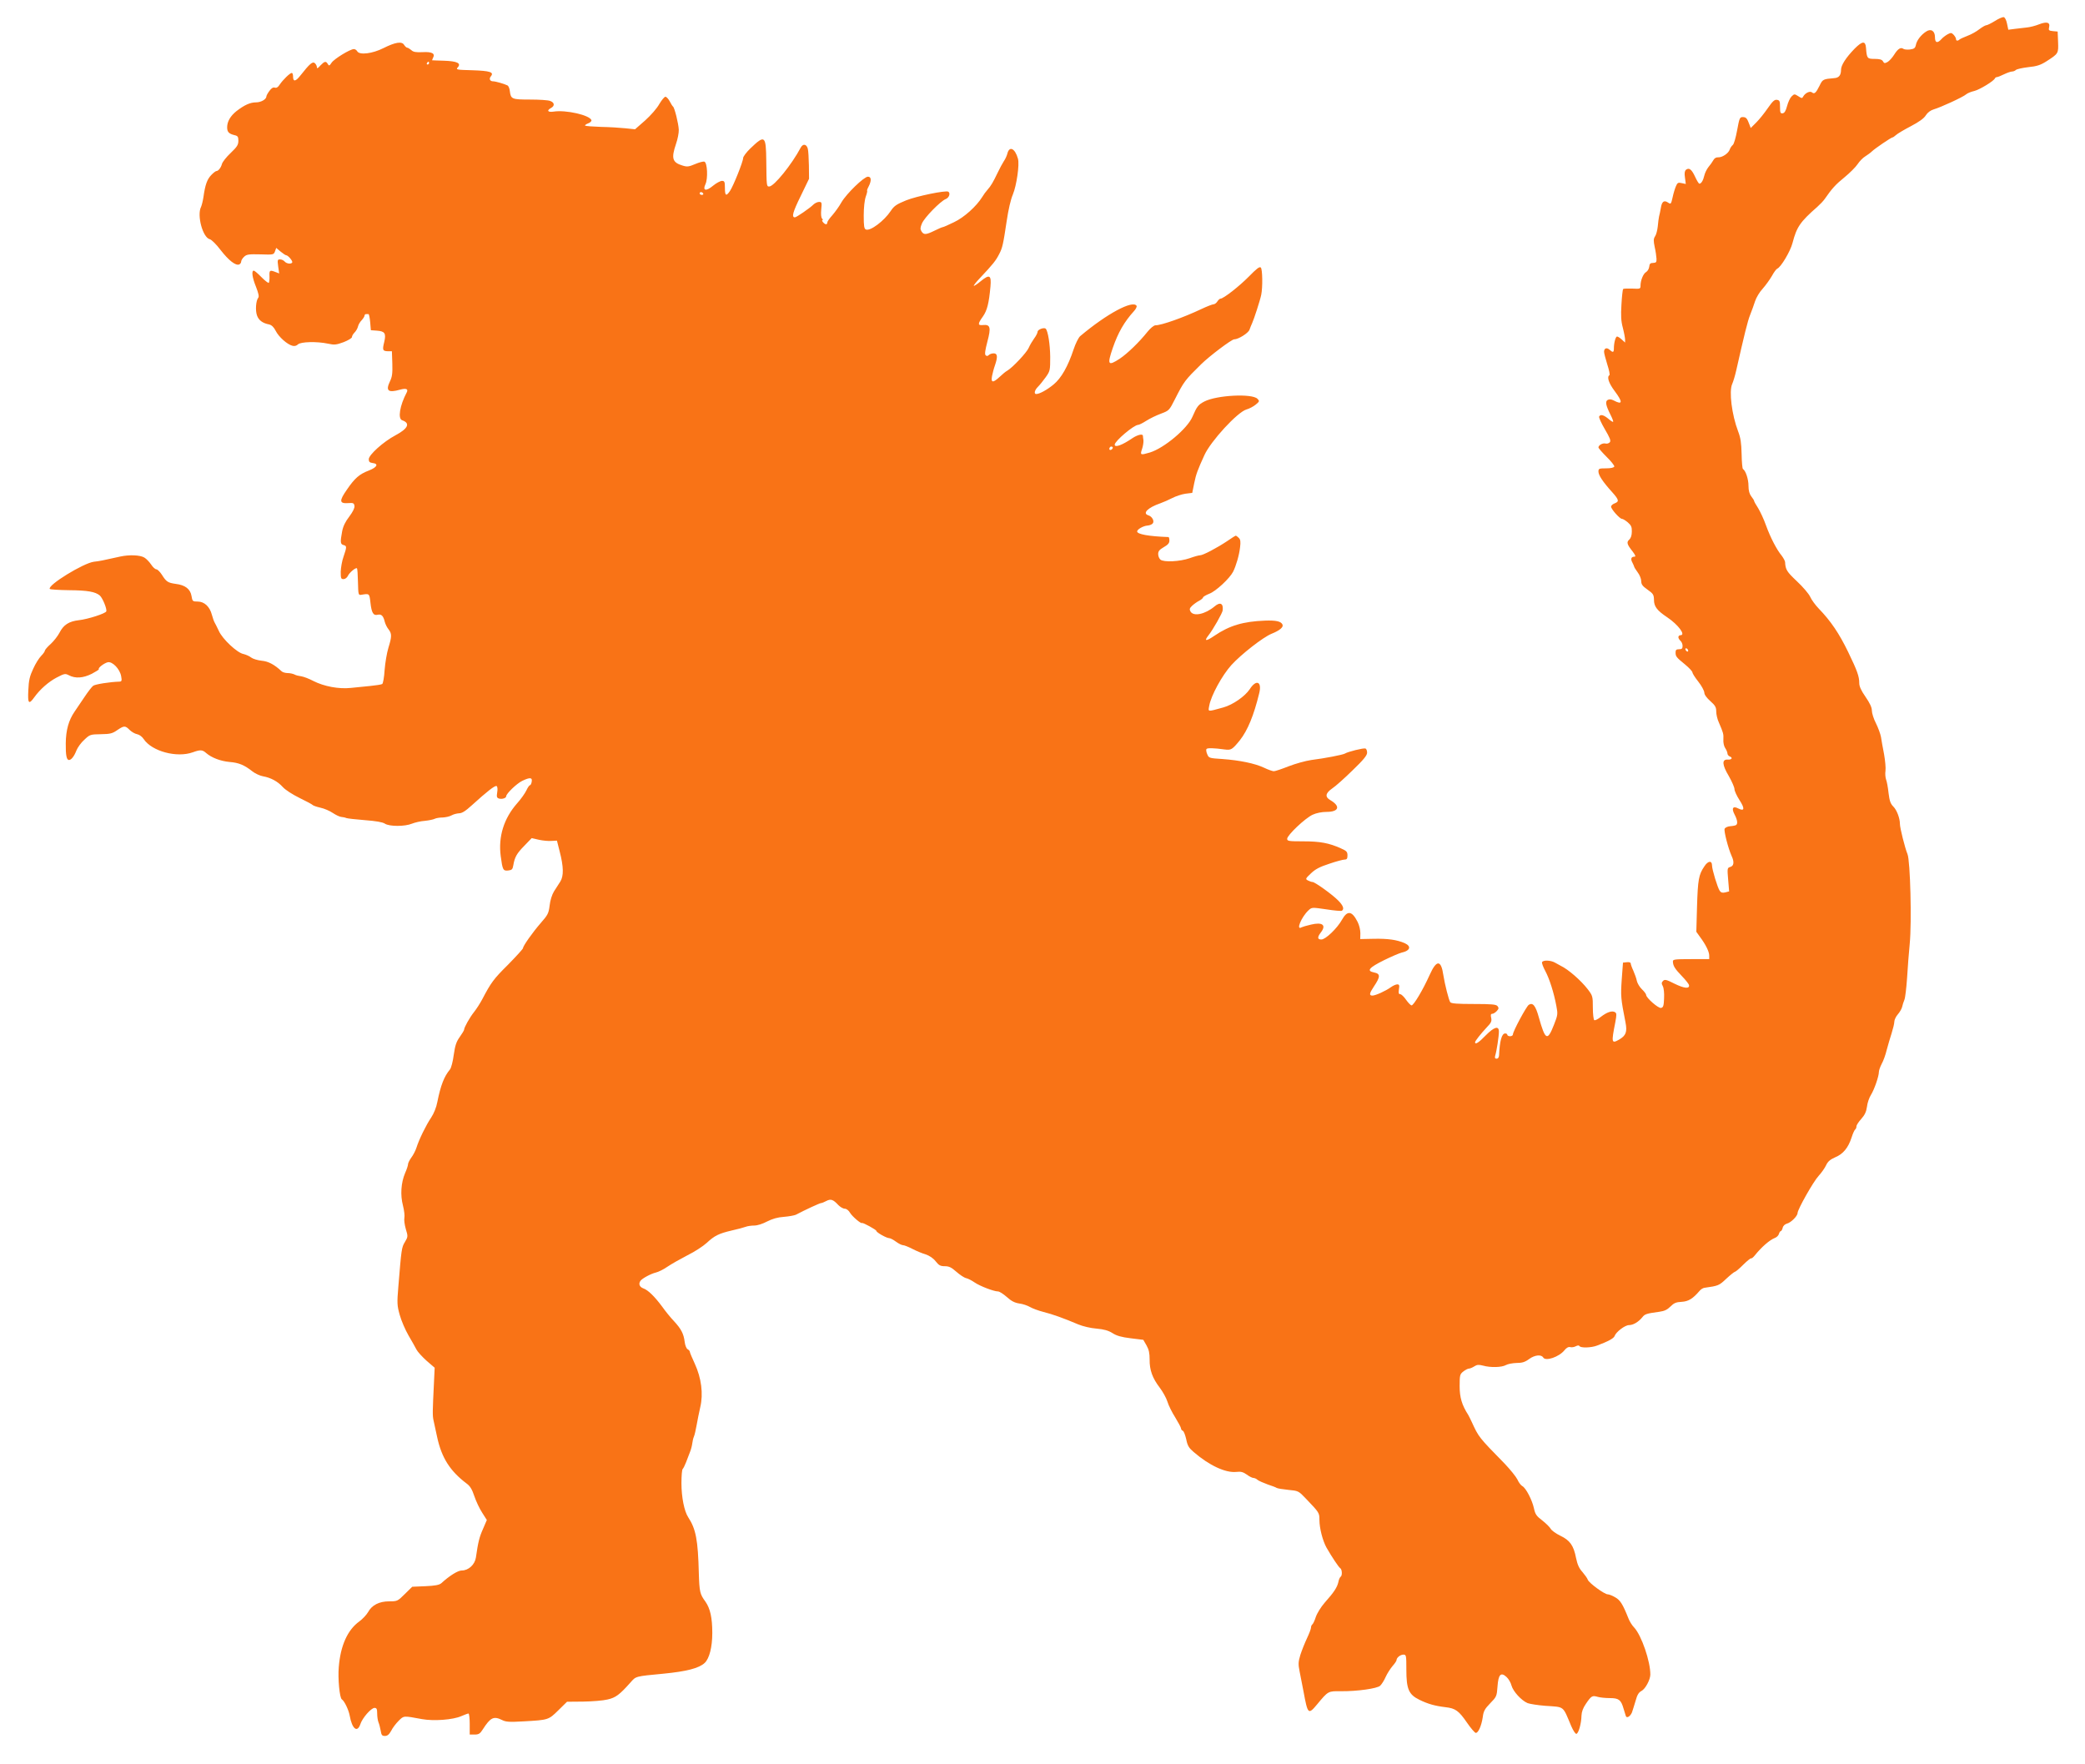
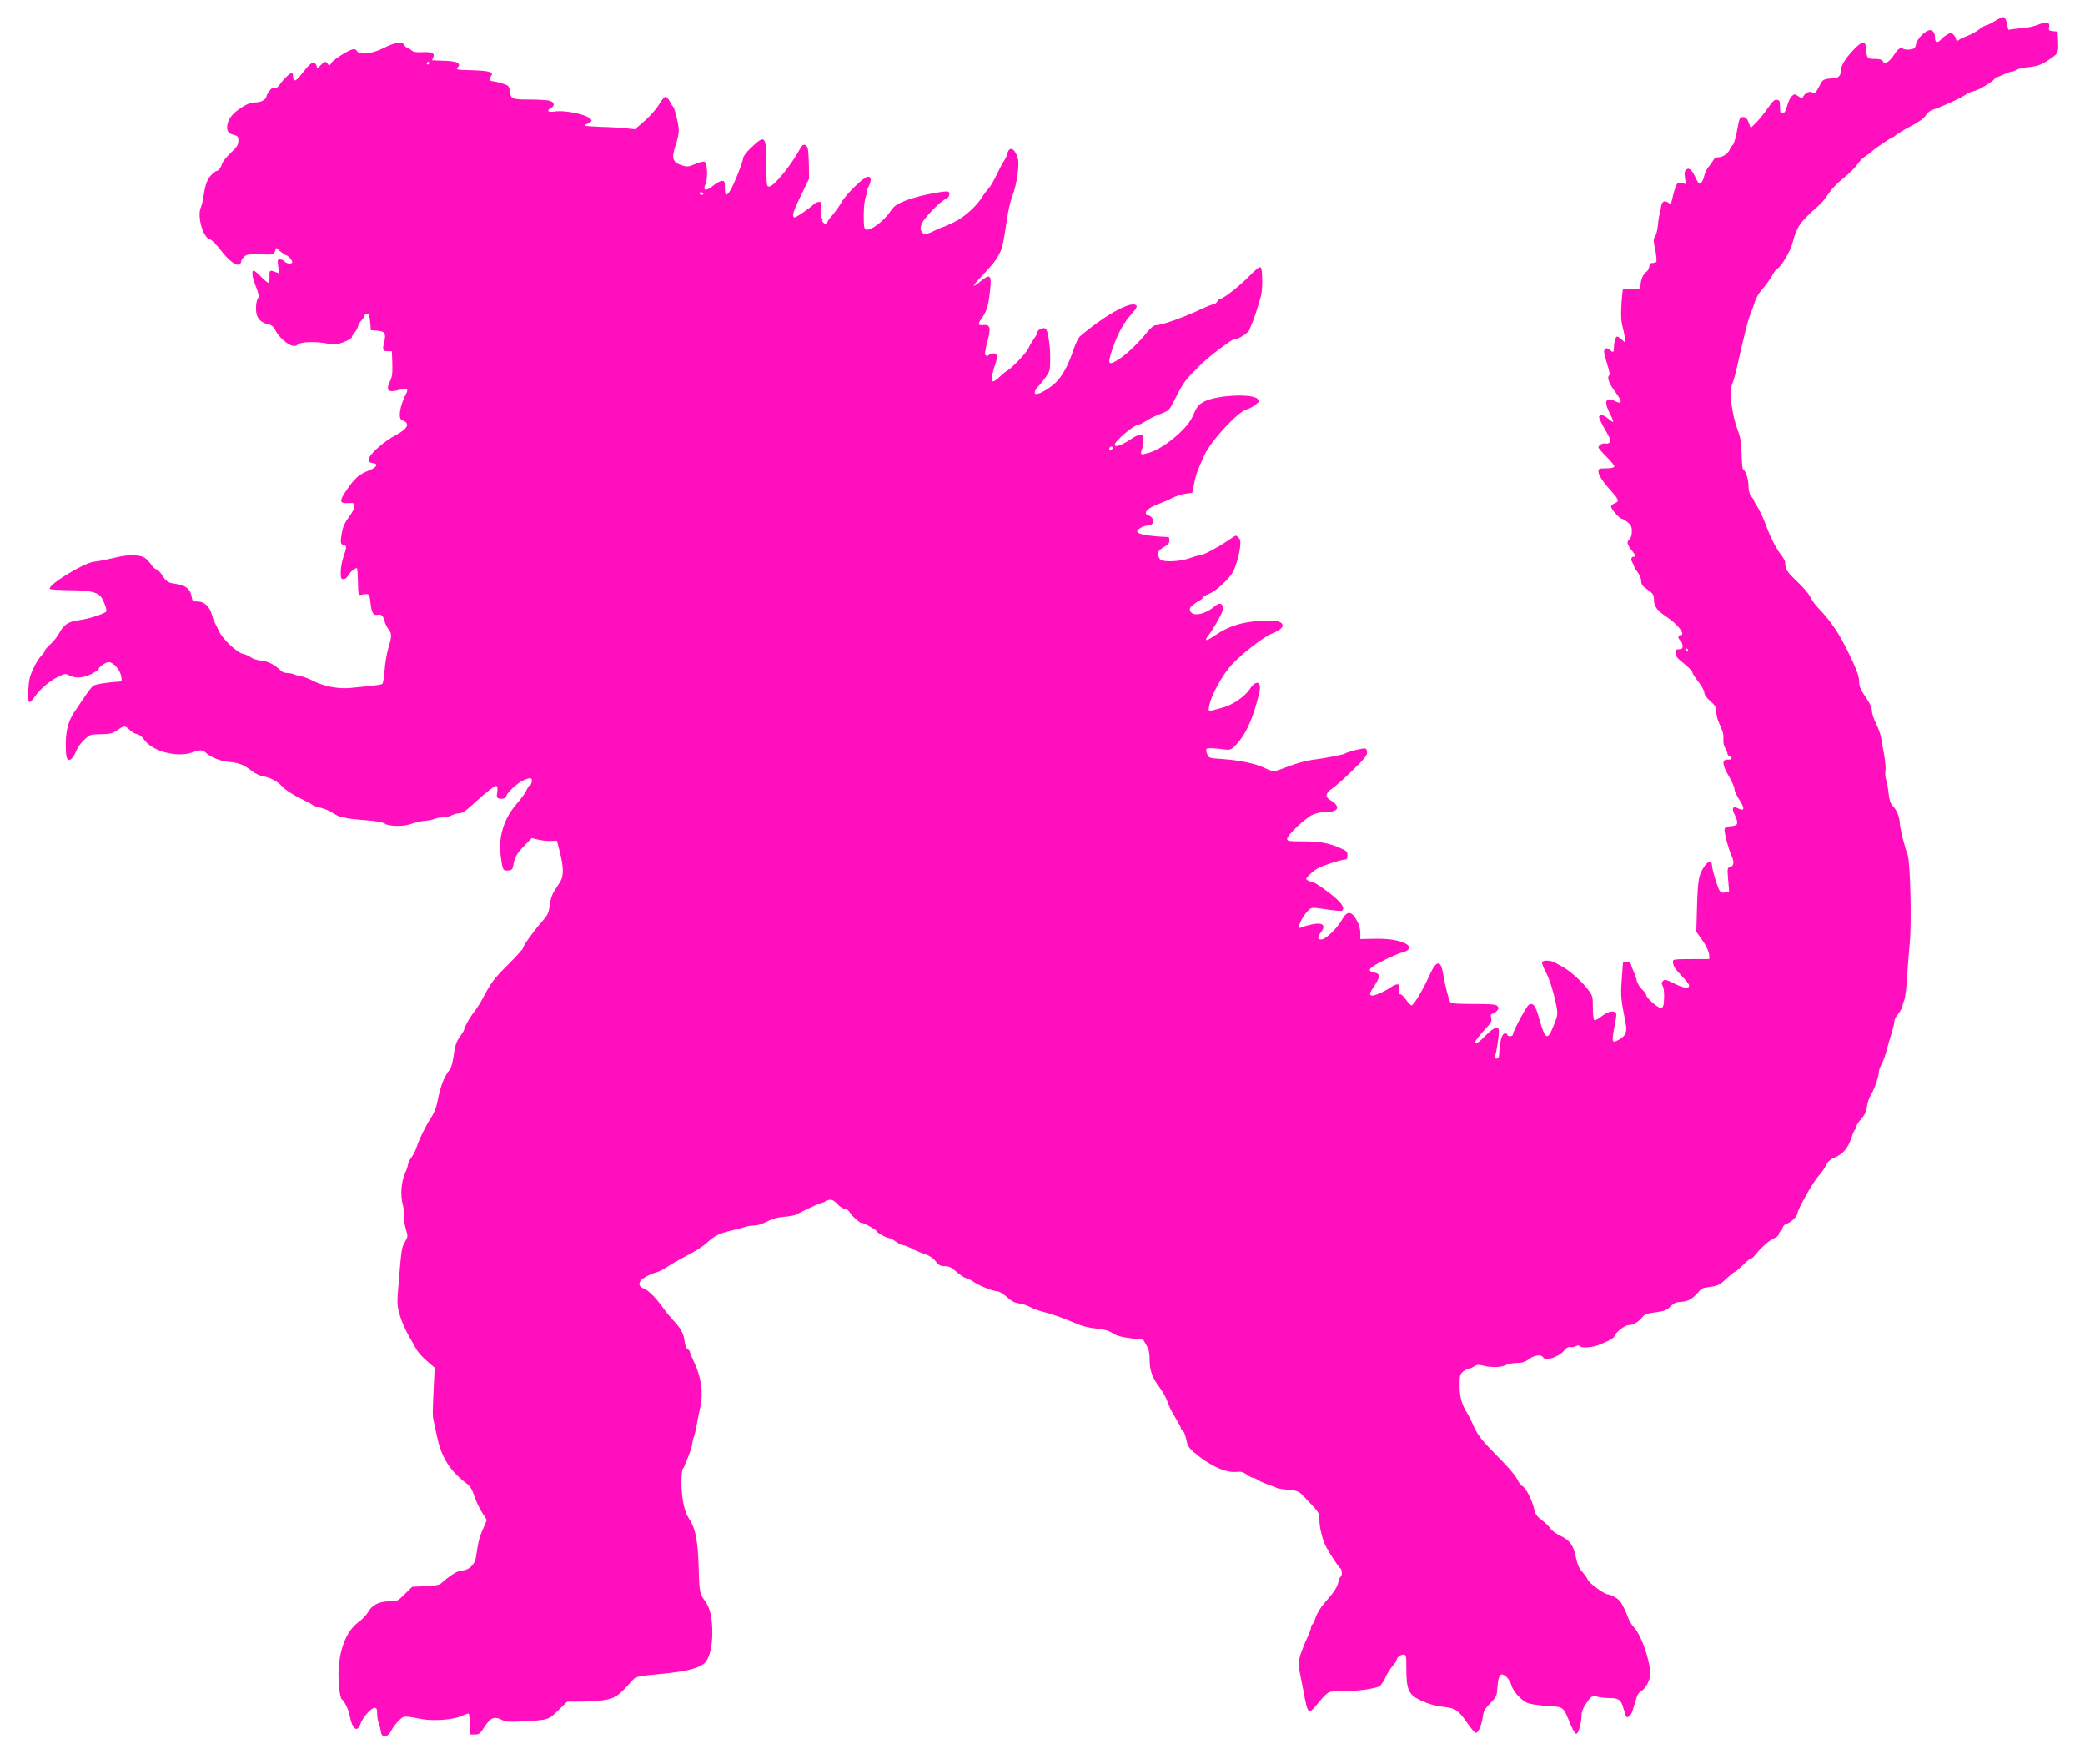
<svg xmlns="http://www.w3.org/2000/svg" version="1.0" width="1487pt" height="1258pt" viewBox="0 0 1487 1258" preserveAspectRatio="xMidYMid meet">
-   <g transform="translate(0,1258) scale(0.1,-0.1)" fill="#f97316" stroke="none">
+   <g transform="translate(0,1258) scale(0.1,-0.1)" fill="#ff0fbe" stroke="none">
    <path d="M14227 12430 c-26 -16 -54 -30 -61 -30 -7 0 -29 -13 -49 -28 -20 -16 -57 -37 -84 -47 -26 -10 -52 -22 -57 -26 -14 -13 -26 -11 -26 3 0 6 -7 19 -16 29 -15 16 -20 17 -43 5 -14 -8 -35 -23 -45 -35 -29 -32 -46 -27 -46 14 0 45 -29 63 -63 40 -36 -23 -67 -63 -73 -95 -5 -23 -12 -29 -43 -33 -20 -2 -41 0 -47 5 -18 13 -39 0 -65 -42 -13 -21 -35 -45 -47 -52 -20 -11 -25 -10 -33 5 -7 12 -23 17 -59 17 -54 0 -56 3 -62 80 -4 50 -26 48 -81 -7 -62 -64 -97 -118 -97 -151 0 -38 -15 -57 -47 -59 -81 -7 -84 -8 -106 -54 -26 -52 -37 -62 -54 -48 -14 12 -47 -3 -62 -28 -8 -16 -11 -15 -36 1 -27 17 -28 17 -48 -2 -11 -11 -25 -42 -32 -69 -9 -34 -18 -49 -31 -51 -16 -2 -19 4 -19 45 0 42 -3 48 -22 51 -17 3 -31 -10 -65 -59 -24 -35 -61 -81 -82 -102 l-40 -40 -9 24 c-17 46 -24 54 -48 54 -21 0 -24 -7 -40 -94 -10 -55 -23 -99 -31 -105 -8 -6 -18 -21 -22 -33 -9 -27 -54 -57 -83 -55 -14 1 -27 -7 -34 -21 -7 -12 -22 -34 -35 -49 -12 -15 -25 -42 -29 -60 -8 -35 -22 -58 -35 -58 -5 0 -18 22 -31 50 -24 52 -43 67 -65 49 -9 -8 -12 -24 -7 -56 l6 -45 -29 6 c-25 6 -31 3 -41 -21 -7 -16 -18 -51 -24 -80 -11 -49 -13 -51 -32 -38 -29 20 -45 8 -52 -38 -4 -23 -10 -51 -13 -62 -2 -11 -7 -42 -9 -70 -3 -27 -11 -59 -19 -70 -12 -18 -12 -32 -3 -76 7 -30 12 -67 13 -84 1 -25 -3 -29 -24 -30 -20 0 -26 -6 -28 -28 -2 -15 -12 -31 -22 -37 -20 -11 -40 -59 -40 -97 0 -23 -2 -24 -59 -21 -33 1 -62 0 -65 -3 -3 -3 -9 -53 -12 -110 -5 -80 -3 -119 10 -167 9 -35 16 -73 16 -85 l0 -20 -23 21 c-13 12 -28 22 -34 22 -11 0 -23 -45 -23 -86 0 -28 -7 -30 -31 -8 -20 18 -39 11 -39 -15 0 -10 11 -51 23 -90 13 -40 20 -74 15 -77 -19 -12 -5 -56 37 -112 60 -80 58 -102 -6 -68 -17 9 -32 10 -43 4 -19 -11 -14 -38 20 -106 13 -25 21 -48 19 -50 -2 -3 -18 7 -35 22 -33 27 -55 33 -65 16 -4 -6 15 -47 40 -90 37 -63 45 -83 36 -94 -7 -8 -21 -12 -31 -9 -20 5 -50 -12 -50 -28 0 -5 26 -35 58 -67 32 -31 57 -63 55 -69 -3 -8 -24 -13 -59 -13 -50 0 -54 -2 -54 -23 0 -26 31 -73 98 -147 49 -55 51 -67 17 -80 -14 -5 -25 -16 -25 -23 0 -18 62 -87 77 -87 7 0 25 -11 42 -25 24 -21 30 -33 29 -66 0 -27 -7 -47 -18 -57 -21 -18 -17 -34 23 -84 21 -28 25 -38 13 -38 -23 0 -28 -17 -14 -42 7 -13 12 -26 13 -30 0 -3 11 -21 25 -40 14 -18 25 -46 25 -62 0 -23 9 -36 45 -61 41 -29 45 -36 46 -73 0 -47 22 -76 94 -124 79 -53 135 -128 95 -128 -8 0 -15 -6 -15 -14 0 -7 7 -19 15 -26 8 -7 15 -23 15 -36 0 -19 -5 -24 -25 -24 -19 0 -25 -5 -25 -22 0 -29 4 -35 68 -87 28 -23 52 -49 52 -56 0 -7 19 -37 42 -66 23 -29 42 -64 43 -78 0 -15 17 -38 43 -61 35 -31 42 -44 42 -74 0 -21 8 -56 19 -79 31 -72 34 -81 32 -120 -2 -21 4 -49 13 -62 9 -13 16 -31 16 -39 0 -7 7 -16 15 -20 25 -9 17 -25 -12 -23 -44 3 -42 -36 7 -118 22 -39 40 -80 40 -92 0 -13 16 -48 36 -79 39 -60 36 -82 -8 -60 -39 21 -51 2 -27 -43 20 -38 24 -67 10 -75 -4 -3 -23 -7 -40 -8 -18 -1 -36 -9 -41 -18 -7 -14 25 -140 50 -195 20 -43 16 -71 -11 -78 -20 -6 -21 -10 -14 -90 l7 -84 -27 -7 c-20 -5 -31 -2 -40 11 -15 21 -55 152 -55 181 0 37 -29 34 -55 -7 -40 -59 -46 -93 -52 -286 l-5 -180 25 -35 c42 -56 67 -107 67 -135 l0 -25 -130 0 c-117 0 -130 -2 -129 -17 1 -31 13 -51 64 -104 27 -28 50 -57 51 -65 4 -27 -34 -23 -102 10 -59 30 -71 33 -83 21 -12 -12 -12 -19 -2 -38 7 -13 11 -49 9 -87 -2 -54 -6 -65 -22 -68 -19 -4 -106 72 -106 93 0 6 -13 24 -30 40 -16 15 -32 42 -36 59 -3 17 -15 50 -25 73 -11 23 -19 47 -19 53 0 6 -12 10 -27 8 l-28 -3 -9 -120 c-8 -119 -7 -134 27 -307 13 -67 3 -93 -44 -121 -56 -32 -58 -25 -29 122 10 53 10 65 -1 72 -21 14 -58 1 -101 -32 -21 -17 -42 -28 -48 -24 -5 3 -10 44 -10 89 0 80 -1 85 -37 132 -48 62 -138 141 -193 167 -8 4 -26 14 -40 22 -31 18 -87 19 -92 3 -3 -7 8 -35 23 -63 29 -54 61 -153 79 -250 11 -57 10 -64 -18 -135 -46 -117 -61 -109 -107 54 -23 84 -43 109 -72 90 -17 -11 -113 -189 -113 -211 0 -7 -9 -13 -20 -13 -11 0 -20 5 -20 10 0 6 -7 10 -15 10 -25 0 -39 -53 -44 -157 -1 -14 -7 -23 -17 -23 -12 0 -15 6 -10 23 10 32 26 137 26 170 0 44 -34 34 -95 -28 -48 -50 -75 -67 -75 -48 0 9 41 61 84 107 31 32 36 43 31 67 -5 21 -3 29 8 29 7 0 22 9 32 20 15 16 15 22 5 35 -10 12 -41 15 -170 15 -114 0 -160 3 -167 13 -10 13 -39 128 -49 192 -16 112 -49 112 -98 2 -48 -107 -114 -217 -129 -217 -7 1 -24 19 -39 40 -15 22 -34 40 -42 40 -11 0 -13 9 -9 35 5 29 2 35 -12 35 -9 0 -30 -9 -45 -20 -37 -27 -110 -60 -132 -60 -25 0 -22 16 10 64 48 71 48 92 1 101 -55 11 -36 34 73 88 51 25 107 49 123 53 63 14 73 45 23 68 -56 24 -119 33 -220 31 l-97 -2 1 42 c0 23 -8 58 -20 81 -40 79 -73 83 -111 15 -34 -61 -117 -141 -147 -141 -29 0 -30 16 -4 50 41 53 12 76 -71 56 -31 -7 -60 -16 -66 -19 -43 -26 -2 73 49 121 24 22 24 22 127 7 56 -9 106 -13 111 -10 19 12 9 38 -27 74 -45 45 -166 131 -182 131 -7 0 -21 5 -33 11 -19 10 -18 13 21 50 31 30 63 47 131 69 49 17 99 30 110 30 16 0 20 7 20 30 0 25 -6 32 -47 50 -84 38 -149 50 -268 50 -105 0 -115 2 -115 18 0 26 129 148 182 172 26 12 65 20 99 20 88 0 101 40 28 83 -41 23 -37 50 12 84 23 15 88 73 145 129 79 76 104 107 104 126 0 15 -5 28 -12 30 -13 5 -126 -23 -146 -36 -15 -9 -144 -34 -240 -46 -41 -6 -113 -26 -162 -45 -48 -19 -95 -35 -105 -35 -10 0 -41 11 -70 25 -66 31 -174 53 -297 62 -94 6 -97 7 -108 34 -7 15 -9 32 -6 37 6 9 51 8 131 -3 45 -6 53 -1 107 65 56 71 100 177 139 338 20 82 -22 99 -68 27 -34 -51 -120 -111 -188 -130 -116 -32 -109 -33 -101 11 12 72 92 218 158 291 69 76 225 198 286 223 57 23 86 46 79 65 -10 24 -45 32 -127 29 -153 -6 -252 -35 -359 -108 -60 -41 -76 -40 -43 2 34 43 100 160 102 179 6 50 -18 62 -57 29 -68 -57 -152 -75 -173 -36 -8 15 -6 23 12 40 13 12 35 28 51 36 15 8 27 19 27 23 0 5 20 17 45 27 46 17 144 108 169 156 21 41 44 119 50 175 5 39 3 55 -9 67 -9 9 -19 16 -21 16 -3 0 -31 -17 -62 -39 -72 -48 -172 -101 -193 -101 -9 0 -42 -9 -75 -21 -69 -24 -184 -30 -208 -10 -9 8 -16 25 -16 40 0 20 9 31 40 49 30 17 40 29 40 47 0 14 -3 25 -7 25 -139 5 -223 20 -223 40 0 15 44 40 74 42 15 1 32 8 37 15 14 16 -4 50 -31 58 -45 14 -4 55 86 86 22 8 59 24 84 37 25 13 67 27 94 31 l49 6 14 69 c13 64 24 94 73 201 45 99 236 307 300 325 19 5 49 21 65 34 28 23 29 26 13 42 -38 39 -290 26 -378 -19 -44 -23 -53 -34 -86 -110 -37 -85 -202 -223 -303 -254 -68 -20 -71 -19 -56 25 7 20 11 48 10 62 -2 14 -4 28 -4 33 -2 15 -39 6 -75 -18 -73 -50 -126 -69 -126 -46 0 25 137 141 167 141 7 0 33 13 58 29 25 16 72 39 105 51 58 22 59 23 100 104 64 126 71 135 186 248 61 60 218 178 236 178 30 0 100 44 109 68 5 15 14 36 19 47 13 28 57 163 65 203 11 54 9 182 -3 194 -9 9 -30 -8 -84 -63 -69 -70 -182 -159 -204 -159 -5 0 -15 -9 -22 -20 -7 -11 -19 -20 -27 -20 -8 0 -47 -15 -87 -34 -129 -61 -285 -116 -328 -116 -11 0 -36 -21 -57 -47 -58 -73 -143 -155 -197 -191 -84 -55 -91 -44 -50 76 38 110 82 187 152 264 13 14 21 31 18 37 -27 43 -212 -56 -402 -216 -12 -10 -33 -52 -47 -94 -40 -121 -88 -206 -143 -251 -46 -38 -100 -68 -124 -68 -18 0 -11 29 13 52 12 12 37 43 55 68 31 44 32 48 32 145 -1 91 -16 184 -32 201 -12 11 -58 -6 -58 -22 0 -8 -11 -30 -24 -47 -13 -18 -31 -48 -39 -67 -14 -34 -117 -143 -154 -164 -10 -5 -34 -25 -53 -43 -48 -45 -64 -44 -55 5 4 20 13 55 21 77 21 61 18 85 -9 85 -13 0 -28 -5 -35 -12 -8 -8 -15 -9 -23 -1 -7 7 -3 36 13 97 27 101 21 123 -31 118 -39 -4 -39 8 -1 61 30 43 43 93 54 215 7 80 -7 88 -69 37 -25 -21 -48 -36 -50 -33 -2 2 17 27 43 54 96 102 114 125 138 172 23 43 29 71 53 232 13 88 29 156 45 194 26 63 48 213 36 254 -21 75 -62 94 -76 35 -4 -15 -15 -39 -25 -53 -9 -14 -29 -50 -43 -80 -34 -71 -49 -96 -73 -123 -11 -12 -28 -35 -38 -52 -41 -66 -129 -146 -202 -180 -39 -19 -75 -35 -80 -35 -4 0 -30 -11 -58 -25 -61 -30 -77 -31 -93 -5 -10 16 -9 27 3 56 17 42 132 159 169 174 25 9 36 43 19 53 -18 11 -227 -32 -301 -62 -68 -28 -85 -39 -109 -75 -47 -71 -145 -145 -177 -133 -13 5 -16 23 -16 100 0 57 6 111 15 136 8 22 12 41 9 41 -2 0 2 13 11 30 21 41 20 70 -5 70 -28 0 -153 -121 -189 -183 -16 -29 -46 -70 -65 -92 -20 -22 -36 -45 -36 -52 0 -17 -15 -16 -30 2 -7 8 -9 15 -4 15 4 0 3 5 -3 11 -7 7 -9 32 -6 65 5 50 4 54 -16 54 -11 0 -30 -9 -40 -19 -26 -26 -121 -91 -132 -91 -25 0 -15 37 41 151 l60 124 -1 95 c-1 52 -4 106 -8 120 -9 33 -34 37 -50 8 -64 -121 -191 -278 -225 -278 -19 0 -19 1 -21 183 -2 182 -10 188 -114 88 -28 -27 -51 -58 -51 -68 0 -25 -70 -200 -94 -235 -27 -40 -36 -35 -36 22 0 44 -3 50 -21 50 -11 0 -40 -15 -63 -34 -50 -42 -77 -37 -55 10 19 39 14 153 -7 161 -8 3 -38 -5 -66 -17 -45 -19 -57 -21 -89 -11 -74 22 -83 51 -48 154 12 34 21 80 20 102 -2 44 -30 157 -41 165 -4 3 -15 20 -24 38 -9 17 -23 32 -30 32 -8 0 -27 -24 -44 -52 -16 -30 -61 -81 -101 -117 l-72 -63 -67 7 c-37 4 -116 9 -175 10 -60 2 -111 6 -114 9 -3 3 6 10 21 16 15 5 26 16 24 23 -12 36 -183 75 -270 61 -42 -6 -51 8 -18 26 28 15 25 39 -6 50 -14 6 -78 10 -143 10 -131 0 -138 3 -145 61 -2 18 -9 36 -17 40 -25 12 -85 29 -102 29 -23 0 -31 18 -16 36 24 29 -6 39 -132 43 -114 3 -119 4 -104 21 26 29 -5 44 -99 47 -45 1 -82 3 -84 3 -1 0 2 9 7 19 16 30 -9 43 -77 39 -46 -2 -65 1 -79 15 -11 9 -24 17 -29 17 -5 0 -15 9 -22 20 -16 27 -63 19 -147 -23 -79 -40 -171 -51 -187 -23 -5 9 -16 16 -24 16 -27 0 -141 -70 -159 -97 -15 -23 -19 -24 -27 -10 -13 23 -23 21 -53 -10 -18 -21 -25 -24 -25 -12 0 9 -7 22 -15 29 -16 13 -36 -4 -103 -89 -35 -44 -52 -46 -52 -5 0 13 -4 24 -9 24 -13 0 -64 -50 -86 -83 -12 -19 -23 -26 -35 -22 -12 4 -25 -4 -39 -24 -12 -16 -21 -33 -21 -38 0 -21 -38 -43 -74 -43 -42 0 -83 -19 -139 -62 -44 -35 -67 -75 -67 -116 0 -33 12 -46 53 -56 23 -5 27 -12 27 -40 0 -29 -9 -43 -55 -87 -31 -29 -58 -64 -62 -78 -7 -27 -26 -51 -40 -51 -5 0 -22 -13 -37 -29 -29 -30 -43 -70 -55 -156 -4 -27 -12 -59 -17 -70 -31 -60 12 -219 62 -231 13 -3 48 -38 78 -78 57 -73 106 -112 132 -102 7 3 14 12 14 20 0 9 9 24 21 35 18 17 33 19 116 17 92 -3 95 -3 104 21 l9 25 31 -26 c17 -14 35 -26 39 -26 14 0 50 -42 44 -52 -8 -13 -40 -9 -54 7 -7 8 -21 15 -33 15 -18 0 -19 -4 -13 -50 l7 -50 -26 10 c-41 16 -45 13 -43 -30 1 -22 -2 -43 -5 -47 -4 -3 -27 15 -52 40 -25 26 -50 47 -55 47 -18 0 -11 -50 16 -116 17 -44 23 -69 16 -77 -17 -21 -22 -91 -9 -127 12 -34 40 -55 87 -64 17 -4 33 -19 46 -45 22 -44 83 -98 120 -107 15 -4 29 0 39 10 20 19 136 22 215 5 45 -10 59 -8 111 11 33 13 59 29 59 36 0 8 8 22 19 33 10 10 21 29 24 42 3 14 15 34 27 46 11 12 20 27 20 33 0 5 5 10 10 10 6 0 13 0 18 0 4 0 9 -26 12 -57 l5 -58 42 -3 c58 -4 68 -19 53 -82 -14 -57 -11 -64 28 -65 l27 0 3 -87 c2 -71 -1 -95 -17 -128 -32 -67 -13 -83 72 -59 44 12 60 5 48 -19 -50 -94 -65 -188 -33 -199 60 -21 43 -59 -47 -107 -87 -46 -191 -140 -191 -171 0 -18 6 -24 27 -27 45 -5 33 -30 -25 -53 -69 -26 -102 -55 -158 -137 -56 -80 -54 -100 8 -96 38 3 43 0 46 -20 2 -15 -11 -41 -37 -76 -28 -36 -44 -69 -51 -106 -14 -76 -13 -91 10 -97 24 -6 24 -13 0 -83 -11 -30 -19 -79 -20 -107 0 -47 2 -53 20 -53 11 0 25 10 31 23 11 24 57 62 65 54 3 -3 6 -47 7 -99 2 -87 3 -93 22 -90 61 10 59 11 67 -56 8 -73 21 -94 52 -86 26 6 40 -8 50 -50 4 -16 16 -41 27 -54 24 -31 24 -51 -1 -132 -11 -36 -23 -107 -27 -158 -3 -51 -11 -96 -17 -100 -6 -4 -45 -10 -86 -14 -41 -4 -104 -11 -139 -14 -85 -9 -190 11 -265 49 -32 17 -72 32 -88 34 -16 2 -38 7 -48 13 -10 5 -32 10 -49 10 -16 0 -36 6 -43 13 -50 47 -94 71 -142 75 -28 3 -62 13 -75 23 -12 10 -38 21 -55 25 -44 8 -149 106 -175 164 -12 25 -25 52 -30 60 -5 8 -14 34 -20 56 -15 58 -54 94 -101 94 -36 0 -38 2 -44 39 -8 50 -45 79 -113 87 -56 8 -67 15 -99 66 -14 21 -31 38 -39 38 -8 0 -25 15 -37 34 -13 19 -35 42 -49 50 -30 18 -107 21 -171 7 -125 -28 -150 -33 -188 -37 -74 -9 -332 -167 -315 -194 2 -4 64 -8 137 -9 133 -1 188 -11 220 -38 20 -18 52 -96 46 -113 -5 -15 -131 -56 -196 -63 -70 -8 -109 -33 -137 -88 -13 -25 -42 -62 -64 -82 -23 -20 -41 -42 -41 -47 0 -6 -12 -23 -26 -37 -15 -15 -41 -56 -57 -92 -25 -53 -32 -82 -35 -153 -5 -96 3 -106 43 -50 41 57 102 110 159 140 56 29 61 30 88 16 46 -24 101 -20 163 11 30 16 53 30 50 33 -8 8 36 42 63 49 33 8 87 -48 96 -99 6 -32 4 -38 -11 -39 -70 -2 -176 -19 -189 -30 -10 -8 -37 -43 -61 -79 -24 -36 -56 -83 -71 -105 -42 -61 -62 -131 -63 -226 -1 -86 6 -119 23 -119 16 0 37 26 53 68 9 22 34 57 57 77 38 36 42 38 117 39 67 1 83 5 117 29 49 33 57 33 88 2 14 -14 38 -28 54 -31 16 -3 36 -18 47 -35 58 -87 236 -135 350 -94 53 19 68 19 95 -5 39 -34 103 -58 167 -64 66 -5 106 -22 163 -67 19 -15 53 -31 75 -35 56 -10 105 -36 142 -77 18 -20 69 -53 120 -78 48 -23 90 -46 93 -50 3 -4 28 -13 55 -19 28 -6 67 -23 89 -38 21 -14 48 -27 60 -28 11 -1 28 -4 36 -8 8 -3 68 -10 133 -15 78 -6 126 -14 142 -25 32 -21 143 -21 193 0 20 8 61 18 91 20 30 3 63 10 72 15 10 5 35 9 56 9 21 1 49 7 63 15 14 8 38 14 54 15 21 0 46 16 92 58 108 98 165 143 176 136 6 -4 8 -22 4 -45 -5 -31 -3 -39 13 -44 21 -6 51 3 51 16 0 19 75 91 114 110 56 27 74 25 68 -6 -2 -14 -8 -25 -13 -25 -4 0 -16 -17 -25 -37 -10 -21 -39 -62 -66 -92 -95 -108 -135 -238 -117 -376 13 -98 17 -107 53 -103 27 3 32 8 37 38 10 58 24 83 79 139 l52 54 52 -12 c28 -6 68 -10 89 -8 l39 2 19 -75 c29 -111 30 -177 5 -217 -12 -18 -32 -49 -45 -70 -14 -23 -27 -63 -31 -100 -7 -57 -13 -68 -63 -125 -59 -68 -127 -164 -127 -180 0 -5 -48 -58 -107 -118 -103 -102 -121 -127 -184 -247 -15 -28 -41 -69 -58 -90 -31 -39 -71 -110 -71 -126 0 -5 -14 -28 -31 -52 -25 -35 -33 -60 -43 -128 -6 -47 -18 -93 -27 -104 -41 -49 -66 -112 -90 -232 -7 -39 -25 -82 -44 -111 -36 -53 -87 -157 -105 -215 -7 -22 -24 -54 -37 -71 -12 -17 -23 -38 -23 -47 0 -8 -9 -37 -21 -63 -29 -69 -35 -156 -15 -232 9 -35 13 -74 10 -87 -3 -13 1 -48 10 -79 16 -53 16 -56 -6 -93 -24 -39 -25 -50 -47 -318 -10 -119 -9 -136 10 -203 11 -40 39 -105 62 -145 23 -39 49 -85 57 -101 8 -16 41 -52 72 -80 l58 -50 -5 -106 c-10 -205 -11 -235 -3 -270 4 -19 16 -73 26 -120 32 -147 92 -241 210 -330 25 -18 39 -42 55 -90 12 -36 37 -89 56 -118 l33 -52 -27 -63 c-26 -58 -35 -93 -51 -205 -8 -51 -53 -92 -101 -92 -28 0 -88 -38 -146 -91 -14 -12 -43 -18 -113 -21 l-94 -4 -53 -52 c-51 -51 -54 -52 -111 -52 -72 0 -124 -27 -151 -77 -11 -19 -39 -49 -62 -66 -84 -60 -135 -173 -147 -327 -7 -81 6 -219 22 -229 18 -11 49 -76 56 -116 17 -95 54 -125 76 -61 14 44 77 116 101 116 15 0 19 -7 19 -40 0 -21 4 -49 9 -62 6 -13 12 -40 16 -60 5 -32 10 -38 30 -38 18 0 30 10 45 37 10 21 35 53 54 72 37 36 31 36 166 11 83 -15 220 -5 279 21 24 10 47 19 52 19 5 0 9 -34 9 -75 l0 -75 35 0 c29 0 39 6 59 38 54 84 77 95 136 66 27 -14 52 -16 154 -10 177 10 178 10 248 79 l62 61 116 1 c63 1 141 7 173 15 58 13 86 34 165 123 38 43 32 42 233 61 165 16 255 39 295 77 33 31 54 113 54 213 0 110 -15 175 -49 224 -39 53 -43 69 -47 201 -6 240 -21 317 -76 401 -28 43 -48 143 -48 243 0 53 4 98 9 101 4 3 15 25 24 48 9 24 22 57 28 73 7 17 14 44 16 60 2 17 7 39 12 50 5 11 13 47 19 80 6 33 17 91 26 129 23 96 8 209 -39 311 -19 41 -35 79 -35 84 0 6 -7 14 -16 19 -9 5 -18 28 -21 53 -7 57 -25 92 -77 148 -24 25 -61 71 -83 102 -55 74 -101 119 -135 131 -27 10 -36 32 -20 54 12 17 75 51 110 59 17 4 55 22 83 42 28 19 92 55 142 81 51 25 112 65 137 88 56 52 86 67 180 89 41 9 85 21 98 26 13 5 40 9 61 9 23 0 60 12 92 29 38 19 74 30 120 33 36 3 74 10 85 15 68 36 171 83 179 83 6 0 23 7 38 15 32 17 49 11 86 -29 14 -14 34 -26 46 -26 12 0 28 -12 38 -30 16 -26 78 -79 85 -72 5 5 102 -48 102 -56 0 -11 73 -52 92 -52 8 0 29 -11 48 -25 19 -14 41 -25 50 -25 9 0 39 -12 66 -26 27 -14 69 -32 94 -39 29 -10 55 -27 73 -50 23 -29 34 -35 65 -35 30 0 47 -8 82 -39 25 -22 56 -43 70 -46 14 -3 41 -17 61 -31 38 -26 137 -64 167 -64 10 0 38 -18 63 -40 32 -29 56 -41 89 -46 25 -3 59 -15 76 -25 17 -10 60 -26 95 -35 65 -16 148 -46 249 -89 31 -13 88 -27 130 -30 55 -5 85 -14 114 -32 29 -19 64 -29 130 -37 l90 -11 23 -40 c17 -30 22 -55 22 -100 -1 -75 20 -133 72 -201 22 -29 47 -74 55 -100 8 -27 33 -77 56 -113 22 -37 41 -71 41 -78 0 -7 6 -14 13 -17 7 -3 17 -30 24 -60 9 -46 19 -62 53 -91 111 -96 228 -150 304 -142 34 4 49 -1 75 -19 17 -13 39 -24 47 -24 8 0 22 -6 30 -14 9 -7 41 -21 71 -32 30 -10 60 -21 65 -25 6 -4 43 -10 83 -14 72 -7 73 -7 127 -64 94 -98 95 -100 95 -150 0 -59 23 -148 50 -197 37 -65 88 -142 99 -148 13 -9 15 -53 2 -61 -5 -3 -13 -20 -16 -38 -9 -38 -31 -72 -97 -146 -27 -31 -55 -76 -64 -103 -8 -26 -20 -50 -25 -53 -5 -4 -9 -13 -9 -22 0 -9 -13 -43 -29 -77 -16 -34 -37 -87 -47 -118 -15 -51 -16 -65 -5 -120 7 -35 19 -97 27 -138 31 -168 34 -171 99 -93 78 94 77 93 169 92 116 -1 257 19 279 39 10 9 28 37 39 62 11 25 34 60 49 78 16 18 29 37 29 43 0 17 27 39 49 39 20 0 21 -5 21 -107 0 -139 17 -178 93 -215 61 -30 111 -44 187 -53 70 -8 94 -25 153 -111 26 -38 54 -70 61 -72 18 -4 42 51 51 113 5 41 14 58 53 98 45 46 47 50 52 119 6 87 24 106 65 68 14 -13 30 -40 35 -61 12 -42 70 -106 115 -125 17 -6 73 -15 125 -19 141 -10 123 4 186 -145 13 -30 29 -55 36 -55 15 0 36 72 37 130 1 27 11 55 32 85 38 56 45 60 83 49 17 -5 56 -9 87 -9 64 0 80 -12 98 -75 7 -22 14 -46 16 -52 6 -20 32 -4 44 25 5 15 17 52 26 83 11 41 22 60 42 70 28 15 62 79 63 116 1 94 -63 280 -115 336 -15 15 -33 44 -41 65 -41 103 -59 131 -95 151 -20 12 -44 21 -53 21 -23 0 -134 81 -142 104 -3 10 -21 35 -38 55 -24 26 -36 53 -46 101 -17 88 -43 125 -112 158 -31 15 -62 37 -69 50 -7 12 -34 39 -60 59 -41 31 -50 44 -59 86 -13 60 -57 145 -83 159 -10 5 -26 26 -35 47 -10 20 -51 71 -92 114 -185 189 -184 188 -234 297 -9 19 -20 42 -25 50 -45 70 -61 124 -61 205 0 78 2 85 26 104 15 12 33 21 41 21 7 0 24 7 38 16 19 12 31 13 62 5 53 -15 133 -13 163 4 14 8 48 14 76 15 40 0 60 6 91 29 39 28 85 33 99 10 17 -29 113 4 151 51 15 19 29 26 42 23 10 -3 28 0 39 6 14 7 23 8 27 1 9 -14 84 -12 125 4 80 30 120 52 125 68 10 29 74 78 103 78 30 0 67 22 95 56 17 23 32 27 121 39 37 5 57 15 80 38 25 25 40 31 80 33 48 3 79 22 127 78 9 11 25 21 35 22 100 14 104 16 156 65 29 27 57 49 61 49 5 0 31 22 59 50 27 27 53 48 57 46 3 -2 15 7 26 21 48 60 106 110 142 124 14 5 27 18 30 29 3 11 9 20 13 20 4 0 11 11 14 24 3 14 16 26 31 30 28 7 75 54 75 75 0 25 112 224 150 265 21 23 45 57 54 77 12 26 29 40 65 56 56 23 92 67 116 140 9 29 21 55 26 58 5 4 9 13 9 22 0 9 15 32 34 53 25 28 36 51 41 87 3 28 16 65 28 84 24 38 57 133 57 164 0 11 9 37 20 58 12 21 28 66 36 100 9 34 25 88 35 119 10 32 19 68 19 81 0 13 11 37 25 53 14 16 28 40 31 54 3 14 10 36 16 50 6 14 14 84 19 155 4 72 13 182 19 245 15 154 4 591 -16 639 -18 43 -54 187 -54 215 0 41 -22 99 -47 124 -20 20 -27 40 -34 96 -4 39 -12 83 -18 98 -5 15 -7 42 -4 61 3 19 -2 72 -10 118 -9 46 -19 102 -22 123 -4 22 -20 66 -36 98 -16 31 -29 72 -29 90 0 23 -14 53 -45 98 -32 46 -45 75 -45 99 0 47 -14 87 -79 221 -64 132 -123 220 -210 310 -24 25 -52 63 -61 84 -10 22 -53 72 -96 112 -72 68 -80 82 -83 136 -1 9 -12 29 -24 45 -35 42 -80 128 -112 216 -15 43 -41 98 -56 123 -16 24 -29 48 -29 52 0 4 -9 18 -20 32 -13 17 -20 41 -20 76 0 47 -20 107 -39 119 -5 2 -9 51 -10 107 -2 80 -7 115 -25 162 -45 118 -66 286 -42 338 8 18 21 62 29 98 57 252 81 351 99 395 11 28 27 71 35 97 9 27 33 67 55 90 21 24 50 64 65 90 14 26 31 49 38 52 26 10 94 124 109 183 30 115 54 150 177 258 19 17 42 41 52 55 52 75 78 104 141 155 38 31 81 74 94 94 14 21 38 46 55 56 16 10 38 26 47 35 20 20 138 100 147 100 4 0 15 8 25 17 11 10 58 38 106 63 59 31 94 56 107 78 13 20 33 35 56 42 49 14 210 88 231 107 9 8 35 19 58 24 37 9 141 71 148 91 2 4 8 8 13 8 6 0 29 9 51 20 23 11 49 20 58 20 9 0 21 5 27 11 6 6 46 15 88 20 61 6 88 15 129 41 87 56 87 56 84 139 l-3 74 -33 3 c-30 3 -33 6 -28 28 9 35 -17 42 -73 20 -25 -10 -64 -20 -86 -22 -22 -2 -61 -7 -86 -10 l-46 -6 -9 43 c-5 26 -15 45 -24 47 -8 1 -37 -11 -63 -28z m-11167 -300 c0 -5 -5 -10 -11 -10 -5 0 -7 5 -4 10 3 6 8 10 11 10 2 0 4 -4 4 -10z m1955 -930 c3 -5 -1 -10 -9 -10 -9 0 -16 5 -16 10 0 6 4 10 9 10 6 0 13 -4 16 -10z m2916 -1823 c-13 -13 -26 -3 -16 12 3 6 11 8 17 5 6 -4 6 -10 -1 -17z m4109 -1438 c0 -6 -4 -7 -10 -4 -5 3 -10 11 -10 16 0 6 5 7 10 4 6 -3 10 -11 10 -16z" />
  </g>
</svg>
